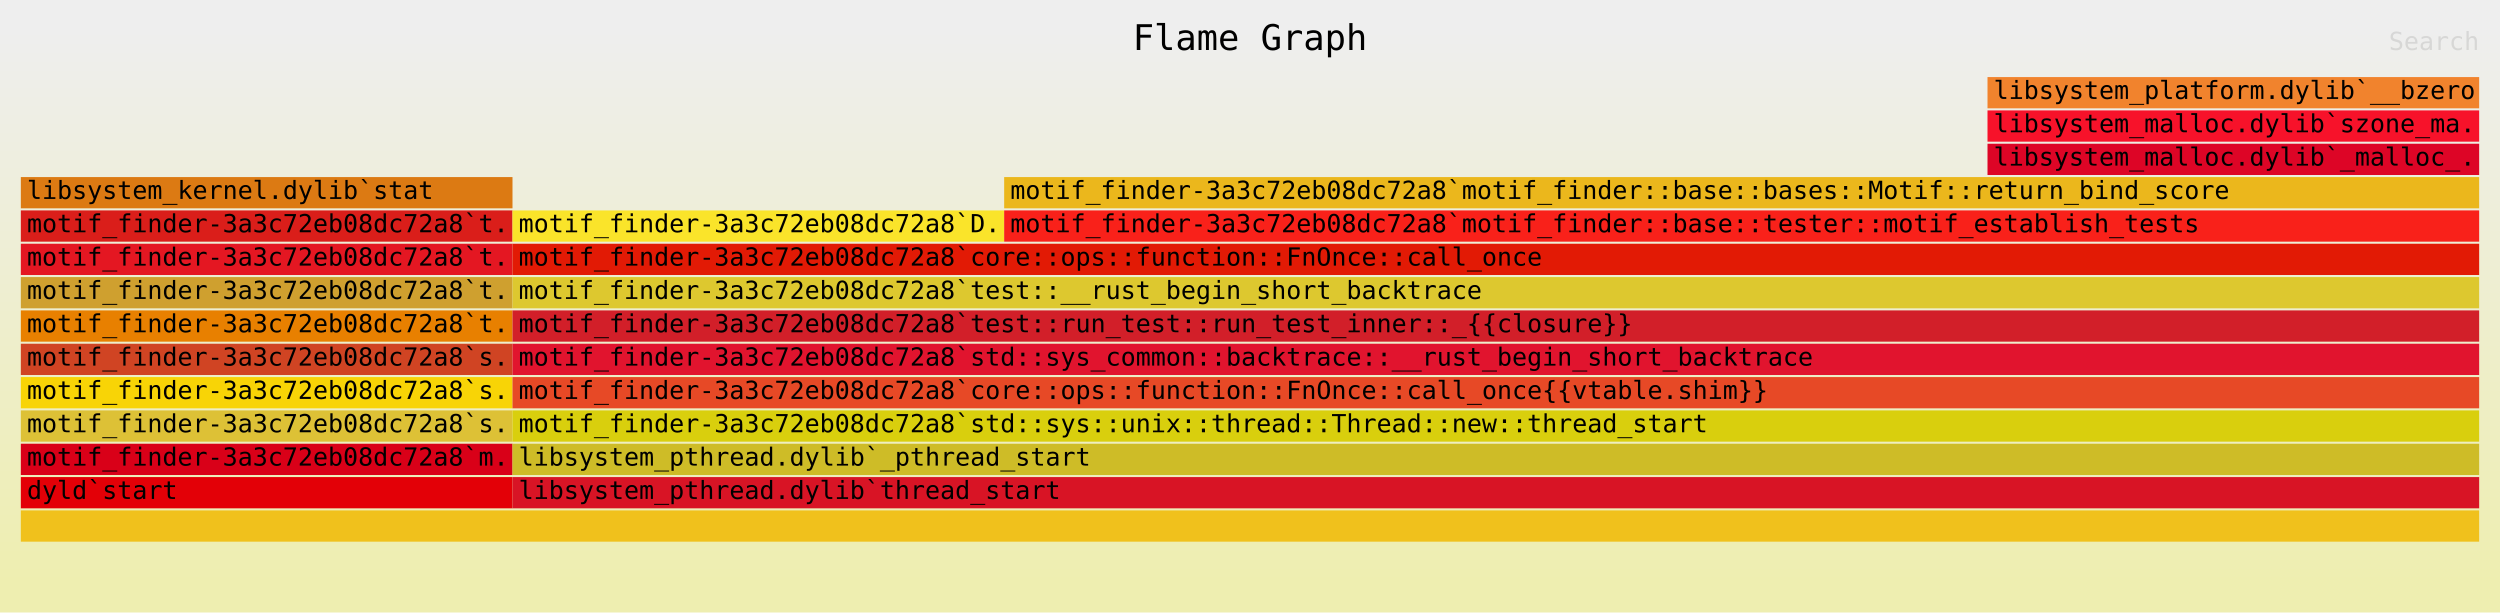
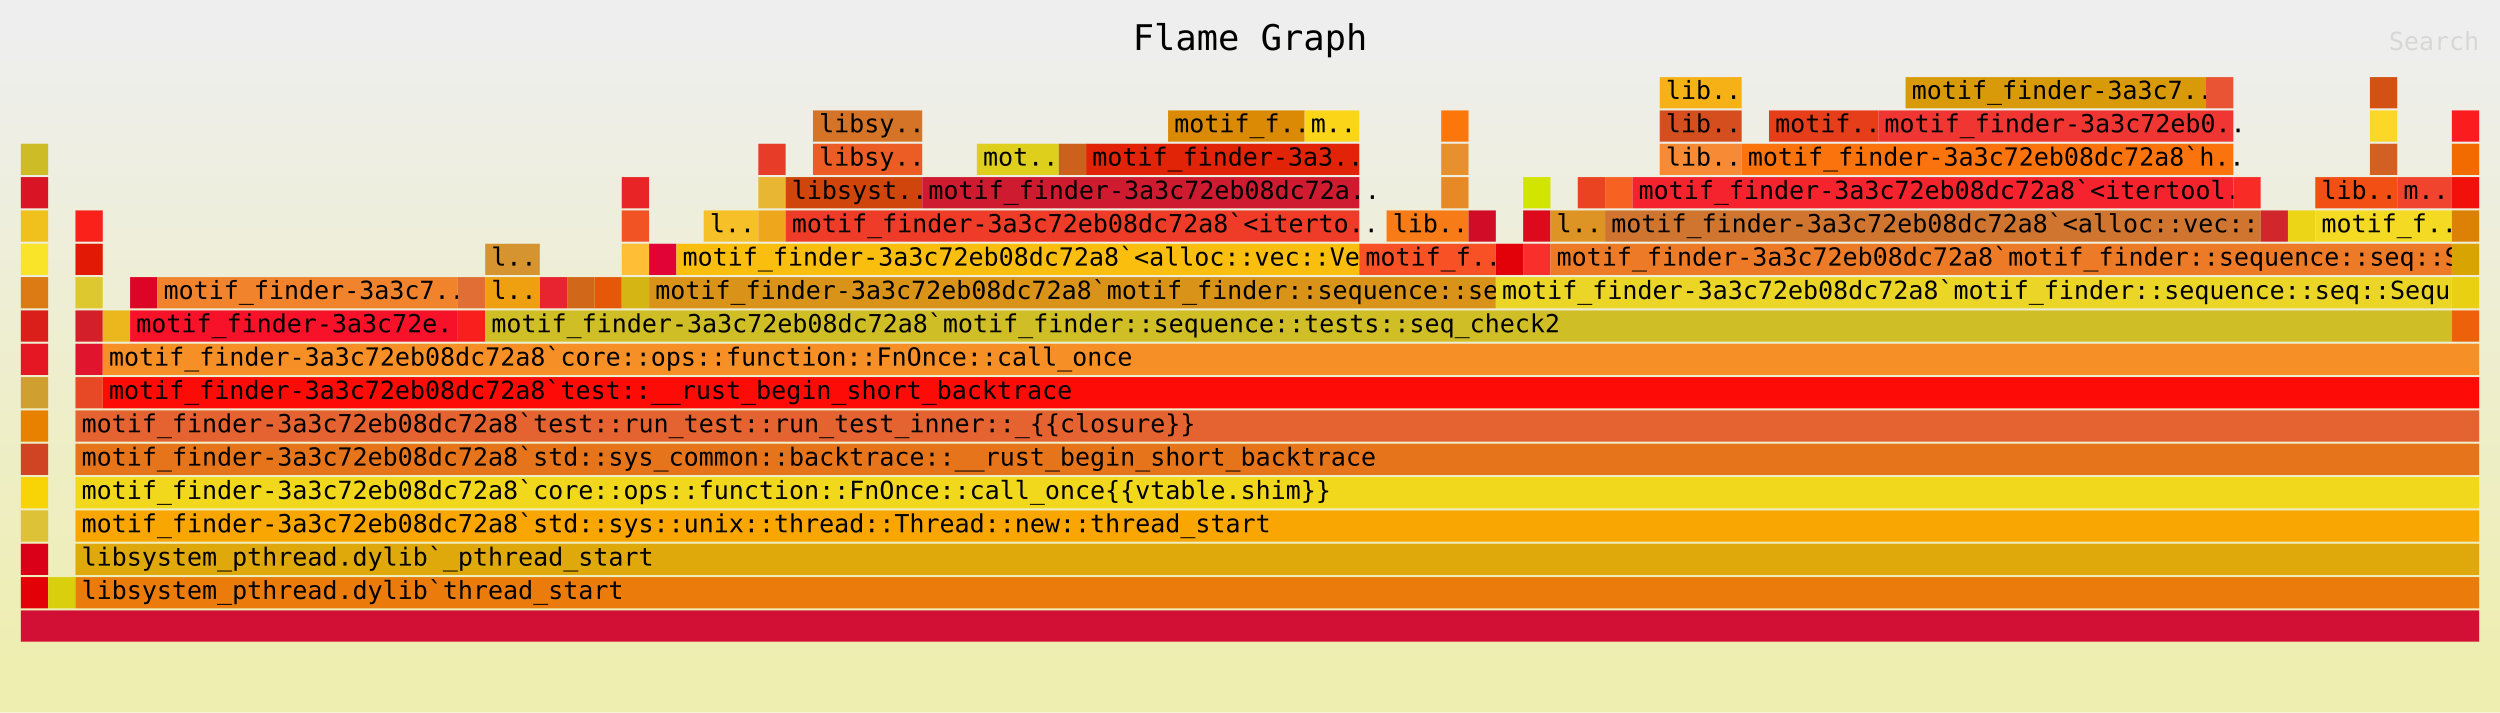
- <svg xmlns="http://www.w3.org/2000/svg" xmlns:ns1="http://github.com/jonhoo/inferno" version="1.1" width="1200" height="294" viewBox="0 0 1200 294">
+ <svg xmlns="http://www.w3.org/2000/svg" xmlns:ns1="http://github.com/jonhoo/inferno" version="1.1" width="1200" height="342" viewBox="0 0 1200 342">
  <defs>
    <linearGradient id="background" y1="0" y2="1" x1="0" x2="0">
      <stop stop-color="#eeeeee" offset="5%" />
      <stop stop-color="#eeeeb0" offset="95%" />
    </linearGradient>
  </defs>
  <style type="text/css">
text { font-family:monospace; font-size:12px }
#title { text-anchor:middle; font-size:17px; }
#matched { text-anchor:end; }
#search { text-anchor:end; opacity:0.1; cursor:pointer; }
#search:hover, #search.show { opacity:1; }
#subtitle { text-anchor:middle; font-color:rgb(160,160,160); }
#unzoom { cursor:pointer; }
#frames &gt; *:hover { stroke:black; stroke-width:0.5; cursor:pointer; }
.hide { display:none; }
.parent { opacity:0.5; }
</style>
-   <rect x="0" y="0" width="100%" height="294" fill="url(#background)" />
+   <rect x="0" y="0" width="100%" height="342" fill="url(#background)" />
  <text id="title" fill="rgb(0,0,0)" x="50%" y="24.00">Flame Graph</text>
-   <text id="details" fill="rgb(0,0,0)" x="10" y="277.00"> </text>
+   <text id="details" fill="rgb(0,0,0)" x="10" y="325.00"> </text>
  <text id="unzoom" class="hide" fill="rgb(0,0,0)" x="10" y="24.00">Reset Zoom</text>
  <text id="search" fill="rgb(0,0,0)" x="1190" y="24.00">Search</text>
-   <text id="matched" fill="rgb(0,0,0)" x="1190" y="277.00"> </text>
-   <svg id="frames" x="10" width="1180" total_samples="5">
-     <g>
-       <rect x="0%" y="229" width="20%" height="15" fill="rgb(227,0,7)" ns1:x="0" ns1:w="1" />
-       <text x="0.25%" y="239.50">dyld`start</text>
-     </g>
-     <g>
-       <rect x="0%" y="213" width="20%" height="15" fill="rgb(217,0,24)" ns1:x="0" ns1:w="1" />
-       <text x="0.25%" y="223.50">motif_finder-3a3c72eb08dc72a8`m..</text>
-     </g>
-     <g>
-       <rect x="0%" y="197" width="20%" height="15" fill="rgb(221,193,54)" ns1:x="0" ns1:w="1" />
-       <text x="0.25%" y="207.50">motif_finder-3a3c72eb08dc72a8`s..</text>
-     </g>
-     <g>
-       <rect x="0%" y="181" width="20%" height="15" fill="rgb(248,212,6)" ns1:x="0" ns1:w="1" />
-       <text x="0.25%" y="191.50">motif_finder-3a3c72eb08dc72a8`s..</text>
-     </g>
-     <g>
-       <rect x="0%" y="165" width="20%" height="15" fill="rgb(208,68,35)" ns1:x="0" ns1:w="1" />
-       <text x="0.25%" y="175.50">motif_finder-3a3c72eb08dc72a8`s..</text>
-     </g>
-     <g>
-       <rect x="0%" y="149" width="20%" height="15" fill="rgb(232,128,0)" ns1:x="0" ns1:w="1" />
-       <text x="0.25%" y="159.50">motif_finder-3a3c72eb08dc72a8`t..</text>
-     </g>
-     <g>
-       <rect x="0%" y="133" width="20%" height="15" fill="rgb(207,160,47)" ns1:x="0" ns1:w="1" />
-       <text x="0.25%" y="143.50">motif_finder-3a3c72eb08dc72a8`t..</text>
-     </g>
-     <g>
-       <rect x="0%" y="117" width="20%" height="15" fill="rgb(228,23,34)" ns1:x="0" ns1:w="1" />
-       <text x="0.25%" y="127.50">motif_finder-3a3c72eb08dc72a8`t..</text>
-     </g>
-     <g>
-       <rect x="0%" y="101" width="20%" height="15" fill="rgb(218,30,26)" ns1:x="0" ns1:w="1" />
-       <text x="0.25%" y="111.50">motif_finder-3a3c72eb08dc72a8`t..</text>
-     </g>
-     <g>
-       <rect x="0%" y="85" width="20%" height="15" fill="rgb(220,122,19)" ns1:x="0" ns1:w="1" />
-       <text x="0.25%" y="95.50">libsystem_kernel.dylib`stat</text>
-     </g>
-     <g>
-       <rect x="20%" y="101" width="20%" height="15" fill="rgb(250,228,42)" ns1:x="1" ns1:w="1" />
-       <text x="20.25%" y="111.50">motif_finder-3a3c72eb08dc72a8`D..</text>
-     </g>
-     <g>
-       <rect x="0%" y="245" width="100%" height="15" fill="rgb(240,193,28)" ns1:x="0" ns1:w="5" />
+   <text id="matched" fill="rgb(0,0,0)" x="1190" y="325.00"> </text>
+   <svg id="frames" x="10" width="1180" total_samples="90">
+     <g>
+       <rect x="0%" y="277" width="1.111%" height="15" fill="rgb(227,0,7)" ns1:x="0" ns1:w="1" />
+       <text x="0.25%" y="287.50" />
+     </g>
+     <g>
+       <rect x="0%" y="261" width="1.111%" height="15" fill="rgb(217,0,24)" ns1:x="0" ns1:w="1" />
+       <text x="0.25%" y="271.50" />
+     </g>
+     <g>
+       <rect x="0%" y="245" width="1.111%" height="15" fill="rgb(221,193,54)" ns1:x="0" ns1:w="1" />
      <text x="0.25%" y="255.50" />
    </g>
    <g>
-       <rect x="20%" y="229" width="80%" height="15" fill="rgb(216,20,37)" ns1:x="1" ns1:w="4" />
-       <text x="20.25%" y="239.50">libsystem_pthread.dylib`thread_start</text>
-     </g>
-     <g>
-       <rect x="20%" y="213" width="80%" height="15" fill="rgb(206,188,39)" ns1:x="1" ns1:w="4" />
-       <text x="20.25%" y="223.50">libsystem_pthread.dylib`_pthread_start</text>
-     </g>
-     <g>
-       <rect x="20%" y="197" width="80%" height="15" fill="rgb(217,207,13)" ns1:x="1" ns1:w="4" />
-       <text x="20.25%" y="207.50">motif_finder-3a3c72eb08dc72a8`std::sys::unix::thread::Thread::new::thread_start</text>
-     </g>
-     <g>
-       <rect x="20%" y="181" width="80%" height="15" fill="rgb(231,73,38)" ns1:x="1" ns1:w="4" />
-       <text x="20.25%" y="191.50">motif_finder-3a3c72eb08dc72a8`core::ops::function::FnOnce::call_once{{vtable.shim}}</text>
-     </g>
-     <g>
-       <rect x="20%" y="165" width="80%" height="15" fill="rgb(225,20,46)" ns1:x="1" ns1:w="4" />
-       <text x="20.25%" y="175.50">motif_finder-3a3c72eb08dc72a8`std::sys_common::backtrace::__rust_begin_short_backtrace</text>
-     </g>
-     <g>
-       <rect x="20%" y="149" width="80%" height="15" fill="rgb(210,31,41)" ns1:x="1" ns1:w="4" />
-       <text x="20.25%" y="159.50">motif_finder-3a3c72eb08dc72a8`test::run_test::run_test_inner::_{{closure}}</text>
-     </g>
-     <g>
-       <rect x="20%" y="133" width="80%" height="15" fill="rgb(221,200,47)" ns1:x="1" ns1:w="4" />
-       <text x="20.25%" y="143.50">motif_finder-3a3c72eb08dc72a8`test::__rust_begin_short_backtrace</text>
-     </g>
-     <g>
-       <rect x="20%" y="117" width="80%" height="15" fill="rgb(226,26,5)" ns1:x="1" ns1:w="4" />
-       <text x="20.25%" y="127.50">motif_finder-3a3c72eb08dc72a8`core::ops::function::FnOnce::call_once</text>
-     </g>
-     <g>
-       <rect x="40%" y="101" width="60%" height="15" fill="rgb(249,33,26)" ns1:x="2" ns1:w="3" />
-       <text x="40.25%" y="111.50">motif_finder-3a3c72eb08dc72a8`motif_finder::base::tester::motif_establish_tests</text>
-     </g>
-     <g>
-       <rect x="40%" y="85" width="60%" height="15" fill="rgb(235,183,28)" ns1:x="2" ns1:w="3" />
-       <text x="40.25%" y="95.50">motif_finder-3a3c72eb08dc72a8`motif_finder::base::bases::Motif::return_bind_score</text>
-     </g>
-     <g>
-       <rect x="80%" y="69" width="20%" height="15" fill="rgb(221,5,38)" ns1:x="4" ns1:w="1" />
-       <text x="80.25%" y="79.50">libsystem_malloc.dylib`_malloc_..</text>
-     </g>
-     <g>
-       <rect x="80%" y="53" width="20%" height="15" fill="rgb(247,18,42)" ns1:x="4" ns1:w="1" />
-       <text x="80.25%" y="63.50">libsystem_malloc.dylib`szone_ma..</text>
-     </g>
-     <g>
-       <rect x="80%" y="37" width="20%" height="15" fill="rgb(241,131,45)" ns1:x="4" ns1:w="1" />
-       <text x="80.25%" y="47.50">libsystem_platform.dylib`__bzero</text>
+       <rect x="0%" y="229" width="1.111%" height="15" fill="rgb(248,212,6)" ns1:x="0" ns1:w="1" />
+       <text x="0.25%" y="239.50" />
+     </g>
+     <g>
+       <rect x="0%" y="213" width="1.111%" height="15" fill="rgb(208,68,35)" ns1:x="0" ns1:w="1" />
+       <text x="0.25%" y="223.50" />
+     </g>
+     <g>
+       <rect x="0%" y="197" width="1.111%" height="15" fill="rgb(232,128,0)" ns1:x="0" ns1:w="1" />
+       <text x="0.25%" y="207.50" />
+     </g>
+     <g>
+       <rect x="0%" y="181" width="1.111%" height="15" fill="rgb(207,160,47)" ns1:x="0" ns1:w="1" />
+       <text x="0.25%" y="191.50" />
+     </g>
+     <g>
+       <rect x="0%" y="165" width="1.111%" height="15" fill="rgb(228,23,34)" ns1:x="0" ns1:w="1" />
+       <text x="0.25%" y="175.50" />
+     </g>
+     <g>
+       <rect x="0%" y="149" width="1.111%" height="15" fill="rgb(218,30,26)" ns1:x="0" ns1:w="1" />
+       <text x="0.25%" y="159.50" />
+     </g>
+     <g>
+       <rect x="0%" y="133" width="1.111%" height="15" fill="rgb(220,122,19)" ns1:x="0" ns1:w="1" />
+       <text x="0.25%" y="143.50" />
+     </g>
+     <g>
+       <rect x="0%" y="117" width="1.111%" height="15" fill="rgb(250,228,42)" ns1:x="0" ns1:w="1" />
+       <text x="0.25%" y="127.50" />
+     </g>
+     <g>
+       <rect x="0%" y="101" width="1.111%" height="15" fill="rgb(240,193,28)" ns1:x="0" ns1:w="1" />
+       <text x="0.25%" y="111.50" />
+     </g>
+     <g>
+       <rect x="0%" y="85" width="1.111%" height="15" fill="rgb(216,20,37)" ns1:x="0" ns1:w="1" />
+       <text x="0.25%" y="95.50" />
+     </g>
+     <g>
+       <rect x="0%" y="69" width="1.111%" height="15" fill="rgb(206,188,39)" ns1:x="0" ns1:w="1" />
+       <text x="0.25%" y="79.50" />
+     </g>
+     <g>
+       <rect x="1.111%" y="277" width="1.111%" height="15" fill="rgb(217,207,13)" ns1:x="1" ns1:w="1" />
+       <text x="1.361%" y="287.50" />
+     </g>
+     <g>
+       <rect x="2.222%" y="181" width="1.111%" height="15" fill="rgb(231,73,38)" ns1:x="2" ns1:w="1" />
+       <text x="2.472%" y="191.50" />
+     </g>
+     <g>
+       <rect x="2.222%" y="165" width="1.111%" height="15" fill="rgb(225,20,46)" ns1:x="2" ns1:w="1" />
+       <text x="2.472%" y="175.50" />
+     </g>
+     <g>
+       <rect x="2.222%" y="149" width="1.111%" height="15" fill="rgb(210,31,41)" ns1:x="2" ns1:w="1" />
+       <text x="2.472%" y="159.50" />
+     </g>
+     <g>
+       <rect x="2.222%" y="133" width="1.111%" height="15" fill="rgb(221,200,47)" ns1:x="2" ns1:w="1" />
+       <text x="2.472%" y="143.50" />
+     </g>
+     <g>
+       <rect x="2.222%" y="117" width="1.111%" height="15" fill="rgb(226,26,5)" ns1:x="2" ns1:w="1" />
+       <text x="2.472%" y="127.50" />
+     </g>
+     <g>
+       <rect x="2.222%" y="101" width="1.111%" height="15" fill="rgb(249,33,26)" ns1:x="2" ns1:w="1" />
+       <text x="2.472%" y="111.50" />
+     </g>
+     <g>
+       <rect x="3.333%" y="149" width="1.111%" height="15" fill="rgb(235,183,28)" ns1:x="3" ns1:w="1" />
+       <text x="3.583%" y="159.50" />
+     </g>
+     <g>
+       <rect x="4.444%" y="133" width="1.111%" height="15" fill="rgb(221,5,38)" ns1:x="4" ns1:w="1" />
+       <text x="4.694%" y="143.50" />
+     </g>
+     <g>
+       <rect x="4.444%" y="149" width="13.333%" height="15" fill="rgb(247,18,42)" ns1:x="4" ns1:w="12" />
+       <text x="4.694%" y="159.50">motif_finder-3a3c72e..</text>
+     </g>
+     <g>
+       <rect x="5.556%" y="133" width="12.222%" height="15" fill="rgb(241,131,45)" ns1:x="5" ns1:w="11" />
+       <text x="5.806%" y="143.50">motif_finder-3a3c7..</text>
+     </g>
+     <g>
+       <rect x="17.778%" y="149" width="1.111%" height="15" fill="rgb(249,31,29)" ns1:x="16" ns1:w="1" />
+       <text x="18.028%" y="159.50" />
+     </g>
+     <g>
+       <rect x="17.778%" y="133" width="1.111%" height="15" fill="rgb(225,111,53)" ns1:x="16" ns1:w="1" />
+       <text x="18.028%" y="143.50" />
+     </g>
+     <g>
+       <rect x="18.889%" y="133" width="2.222%" height="15" fill="rgb(238,160,17)" ns1:x="17" ns1:w="2" />
+       <text x="19.139%" y="143.50">l..</text>
+     </g>
+     <g>
+       <rect x="18.889%" y="117" width="2.222%" height="15" fill="rgb(214,148,48)" ns1:x="17" ns1:w="2" />
+       <text x="19.139%" y="127.50">l..</text>
+     </g>
+     <g>
+       <rect x="21.111%" y="133" width="1.111%" height="15" fill="rgb(232,36,49)" ns1:x="19" ns1:w="1" />
+       <text x="21.361%" y="143.50" />
+     </g>
+     <g>
+       <rect x="22.222%" y="133" width="1.111%" height="15" fill="rgb(209,103,24)" ns1:x="20" ns1:w="1" />
+       <text x="22.472%" y="143.50" />
+     </g>
+     <g>
+       <rect x="23.333%" y="133" width="1.111%" height="15" fill="rgb(229,88,8)" ns1:x="21" ns1:w="1" />
+       <text x="23.583%" y="143.50" />
+     </g>
+     <g>
+       <rect x="24.444%" y="133" width="1.111%" height="15" fill="rgb(213,181,19)" ns1:x="22" ns1:w="1" />
+       <text x="24.694%" y="143.50" />
+     </g>
+     <g>
+       <rect x="24.444%" y="117" width="1.111%" height="15" fill="rgb(254,191,54)" ns1:x="22" ns1:w="1" />
+       <text x="24.694%" y="127.50" />
+     </g>
+     <g>
+       <rect x="24.444%" y="101" width="1.111%" height="15" fill="rgb(241,83,37)" ns1:x="22" ns1:w="1" />
+       <text x="24.694%" y="111.50" />
+     </g>
+     <g>
+       <rect x="24.444%" y="85" width="1.111%" height="15" fill="rgb(233,36,39)" ns1:x="22" ns1:w="1" />
+       <text x="24.694%" y="95.50" />
+     </g>
+     <g>
+       <rect x="25.556%" y="117" width="1.111%" height="15" fill="rgb(226,3,54)" ns1:x="23" ns1:w="1" />
+       <text x="25.806%" y="127.50" />
+     </g>
+     <g>
+       <rect x="27.778%" y="101" width="2.222%" height="15" fill="rgb(245,192,40)" ns1:x="25" ns1:w="2" />
+       <text x="28.028%" y="111.50">l..</text>
+     </g>
+     <g>
+       <rect x="30%" y="101" width="1.111%" height="15" fill="rgb(238,167,29)" ns1:x="27" ns1:w="1" />
+       <text x="30.25%" y="111.50" />
+     </g>
+     <g>
+       <rect x="30%" y="85" width="1.111%" height="15" fill="rgb(232,182,51)" ns1:x="27" ns1:w="1" />
+       <text x="30.25%" y="95.50" />
+     </g>
+     <g>
+       <rect x="30%" y="69" width="1.111%" height="15" fill="rgb(231,60,39)" ns1:x="27" ns1:w="1" />
+       <text x="30.25%" y="79.50" />
+     </g>
+     <g>
+       <rect x="31.111%" y="85" width="5.556%" height="15" fill="rgb(208,69,12)" ns1:x="28" ns1:w="5" />
+       <text x="31.361%" y="95.50">libsyst..</text>
+     </g>
+     <g>
+       <rect x="32.222%" y="69" width="4.444%" height="15" fill="rgb(235,93,37)" ns1:x="29" ns1:w="4" />
+       <text x="32.472%" y="79.50">libsy..</text>
+     </g>
+     <g>
+       <rect x="32.222%" y="53" width="4.444%" height="15" fill="rgb(213,116,39)" ns1:x="29" ns1:w="4" />
+       <text x="32.472%" y="63.50">libsy..</text>
+     </g>
+     <g>
+       <rect x="38.889%" y="69" width="3.333%" height="15" fill="rgb(222,207,29)" ns1:x="35" ns1:w="3" />
+       <text x="39.139%" y="79.50">mot..</text>
+     </g>
+     <g>
+       <rect x="42.222%" y="69" width="1.111%" height="15" fill="rgb(206,96,30)" ns1:x="38" ns1:w="1" />
+       <text x="42.472%" y="79.50" />
+     </g>
+     <g>
+       <rect x="46.667%" y="53" width="5.556%" height="15" fill="rgb(218,138,4)" ns1:x="42" ns1:w="5" />
+       <text x="46.917%" y="63.50">motif_f..</text>
+     </g>
+     <g>
+       <rect x="26.667%" y="117" width="27.778%" height="15" fill="rgb(250,191,14)" ns1:x="24" ns1:w="25" />
+       <text x="26.917%" y="127.50">motif_finder-3a3c72eb08dc72a8`&lt;alloc::vec::Ve..</text>
+     </g>
+     <g>
+       <rect x="31.111%" y="101" width="23.333%" height="15" fill="rgb(239,60,40)" ns1:x="28" ns1:w="21" />
+       <text x="31.361%" y="111.50">motif_finder-3a3c72eb08dc72a8`&lt;iterto..</text>
+     </g>
+     <g>
+       <rect x="36.667%" y="85" width="17.778%" height="15" fill="rgb(206,27,48)" ns1:x="33" ns1:w="16" />
+       <text x="36.917%" y="95.50">motif_finder-3a3c72eb08dc72a..</text>
+     </g>
+     <g>
+       <rect x="43.333%" y="69" width="11.111%" height="15" fill="rgb(225,35,8)" ns1:x="39" ns1:w="10" />
+       <text x="43.583%" y="79.50">motif_finder-3a3..</text>
+     </g>
+     <g>
+       <rect x="52.222%" y="53" width="2.222%" height="15" fill="rgb(250,213,24)" ns1:x="47" ns1:w="2" />
+       <text x="52.472%" y="63.50">m..</text>
+     </g>
+     <g>
+       <rect x="55.556%" y="101" width="3.333%" height="15" fill="rgb(247,123,22)" ns1:x="50" ns1:w="3" />
+       <text x="55.806%" y="111.50">lib..</text>
+     </g>
+     <g>
+       <rect x="57.778%" y="85" width="1.111%" height="15" fill="rgb(231,138,38)" ns1:x="52" ns1:w="1" />
+       <text x="58.028%" y="95.50" />
+     </g>
+     <g>
+       <rect x="57.778%" y="69" width="1.111%" height="15" fill="rgb(231,145,46)" ns1:x="52" ns1:w="1" />
+       <text x="58.028%" y="79.50" />
+     </g>
+     <g>
+       <rect x="57.778%" y="53" width="1.111%" height="15" fill="rgb(251,118,11)" ns1:x="52" ns1:w="1" />
+       <text x="58.028%" y="63.50" />
+     </g>
+     <g>
+       <rect x="25.556%" y="133" width="34.444%" height="15" fill="rgb(217,147,25)" ns1:x="23" ns1:w="31" />
+       <text x="25.806%" y="143.50">motif_finder-3a3c72eb08dc72a8`motif_finder::sequence::se..</text>
+     </g>
+     <g>
+       <rect x="54.444%" y="117" width="5.556%" height="15" fill="rgb(247,81,37)" ns1:x="49" ns1:w="5" />
+       <text x="54.694%" y="127.50">motif_f..</text>
+     </g>
+     <g>
+       <rect x="58.889%" y="101" width="1.111%" height="15" fill="rgb(209,12,38)" ns1:x="53" ns1:w="1" />
+       <text x="59.139%" y="111.50" />
+     </g>
+     <g>
+       <rect x="60%" y="117" width="1.111%" height="15" fill="rgb(227,1,9)" ns1:x="54" ns1:w="1" />
+       <text x="60.25%" y="127.50" />
+     </g>
+     <g>
+       <rect x="61.111%" y="117" width="1.111%" height="15" fill="rgb(248,47,43)" ns1:x="55" ns1:w="1" />
+       <text x="61.361%" y="127.50" />
+     </g>
+     <g>
+       <rect x="61.111%" y="101" width="1.111%" height="15" fill="rgb(221,10,30)" ns1:x="55" ns1:w="1" />
+       <text x="61.361%" y="111.50" />
+     </g>
+     <g>
+       <rect x="61.111%" y="85" width="1.111%" height="15" fill="rgb(210,229,1)" ns1:x="55" ns1:w="1" />
+       <text x="61.361%" y="95.50" />
+     </g>
+     <g>
+       <rect x="62.222%" y="101" width="2.222%" height="15" fill="rgb(222,148,37)" ns1:x="56" ns1:w="2" />
+       <text x="62.472%" y="111.50">l..</text>
+     </g>
+     <g>
+       <rect x="63.333%" y="85" width="1.111%" height="15" fill="rgb(234,67,33)" ns1:x="57" ns1:w="1" />
+       <text x="63.583%" y="95.50" />
+     </g>
+     <g>
+       <rect x="64.444%" y="85" width="1.111%" height="15" fill="rgb(247,98,35)" ns1:x="58" ns1:w="1" />
+       <text x="64.694%" y="95.50" />
+     </g>
+     <g>
+       <rect x="66.667%" y="69" width="3.333%" height="15" fill="rgb(247,138,52)" ns1:x="60" ns1:w="3" />
+       <text x="66.917%" y="79.50">lib..</text>
+     </g>
+     <g>
+       <rect x="66.667%" y="53" width="3.333%" height="15" fill="rgb(213,79,30)" ns1:x="60" ns1:w="3" />
+       <text x="66.917%" y="63.50">lib..</text>
+     </g>
+     <g>
+       <rect x="66.667%" y="37" width="3.333%" height="15" fill="rgb(246,177,23)" ns1:x="60" ns1:w="3" />
+       <text x="66.917%" y="47.50">lib..</text>
+     </g>
+     <g>
+       <rect x="71.111%" y="53" width="4.444%" height="15" fill="rgb(230,62,27)" ns1:x="64" ns1:w="4" />
+       <text x="71.361%" y="63.50">motif..</text>
+     </g>
+     <g>
+       <rect x="76.667%" y="37" width="12.222%" height="15" fill="rgb(216,154,8)" ns1:x="69" ns1:w="11" />
+       <text x="76.917%" y="47.50">motif_finder-3a3c7..</text>
+     </g>
+     <g>
+       <rect x="65.556%" y="85" width="24.444%" height="15" fill="rgb(244,35,45)" ns1:x="59" ns1:w="22" />
+       <text x="65.806%" y="95.50">motif_finder-3a3c72eb08dc72a8`&lt;itertool..</text>
+     </g>
+     <g>
+       <rect x="70%" y="69" width="20%" height="15" fill="rgb(251,115,12)" ns1:x="63" ns1:w="18" />
+       <text x="70.25%" y="79.50">motif_finder-3a3c72eb08dc72a8`h..</text>
+     </g>
+     <g>
+       <rect x="75.556%" y="53" width="14.444%" height="15" fill="rgb(240,54,50)" ns1:x="68" ns1:w="13" />
+       <text x="75.806%" y="63.50">motif_finder-3a3c72eb0..</text>
+     </g>
+     <g>
+       <rect x="88.889%" y="37" width="1.111%" height="15" fill="rgb(233,84,52)" ns1:x="80" ns1:w="1" />
+       <text x="89.139%" y="47.50" />
+     </g>
+     <g>
+       <rect x="64.444%" y="101" width="26.667%" height="15" fill="rgb(207,117,47)" ns1:x="58" ns1:w="24" />
+       <text x="64.694%" y="111.50">motif_finder-3a3c72eb08dc72a8`&lt;alloc::vec::..</text>
+     </g>
+     <g>
+       <rect x="90%" y="85" width="1.111%" height="15" fill="rgb(249,43,39)" ns1:x="81" ns1:w="1" />
+       <text x="90.25%" y="95.50" />
+     </g>
+     <g>
+       <rect x="91.111%" y="101" width="1.111%" height="15" fill="rgb(209,38,44)" ns1:x="82" ns1:w="1" />
+       <text x="91.361%" y="111.50" />
+     </g>
+     <g>
+       <rect x="92.222%" y="101" width="1.111%" height="15" fill="rgb(236,212,23)" ns1:x="83" ns1:w="1" />
+       <text x="92.472%" y="111.50" />
+     </g>
+     <g>
+       <rect x="93.333%" y="85" width="3.333%" height="15" fill="rgb(242,79,21)" ns1:x="84" ns1:w="3" />
+       <text x="93.583%" y="95.50">lib..</text>
+     </g>
+     <g>
+       <rect x="95.556%" y="69" width="1.111%" height="15" fill="rgb(211,96,35)" ns1:x="86" ns1:w="1" />
+       <text x="95.806%" y="79.50" />
+     </g>
+     <g>
+       <rect x="95.556%" y="53" width="1.111%" height="15" fill="rgb(253,215,40)" ns1:x="86" ns1:w="1" />
+       <text x="95.806%" y="63.50" />
+     </g>
+     <g>
+       <rect x="95.556%" y="37" width="1.111%" height="15" fill="rgb(211,81,21)" ns1:x="86" ns1:w="1" />
+       <text x="95.806%" y="47.50" />
+     </g>
+     <g>
+       <rect x="18.889%" y="149" width="80%" height="15" fill="rgb(208,190,38)" ns1:x="17" ns1:w="72" />
+       <text x="19.139%" y="159.50">motif_finder-3a3c72eb08dc72a8`motif_finder::sequence::tests::seq_check2</text>
+     </g>
+     <g>
+       <rect x="60%" y="133" width="38.889%" height="15" fill="rgb(235,213,38)" ns1:x="54" ns1:w="35" />
+       <text x="60.25%" y="143.50">motif_finder-3a3c72eb08dc72a8`motif_finder::sequence::seq::Sequ..</text>
+     </g>
+     <g>
+       <rect x="62.222%" y="117" width="36.667%" height="15" fill="rgb(237,122,38)" ns1:x="56" ns1:w="33" />
+       <text x="62.472%" y="127.50">motif_finder-3a3c72eb08dc72a8`motif_finder::sequence::seq::S..</text>
+     </g>
+     <g>
+       <rect x="93.333%" y="101" width="5.556%" height="15" fill="rgb(244,218,35)" ns1:x="84" ns1:w="5" />
+       <text x="93.583%" y="111.50">motif_f..</text>
+     </g>
+     <g>
+       <rect x="96.667%" y="85" width="2.222%" height="15" fill="rgb(240,68,47)" ns1:x="87" ns1:w="2" />
+       <text x="96.917%" y="95.50">m..</text>
+     </g>
+     <g>
+       <rect x="0%" y="293" width="100%" height="15" fill="rgb(210,16,53)" ns1:x="0" ns1:w="90" />
+       <text x="0.25%" y="303.50" />
+     </g>
+     <g>
+       <rect x="2.222%" y="277" width="97.778%" height="15" fill="rgb(235,124,12)" ns1:x="2" ns1:w="88" />
+       <text x="2.472%" y="287.50">libsystem_pthread.dylib`thread_start</text>
+     </g>
+     <g>
+       <rect x="2.222%" y="261" width="97.778%" height="15" fill="rgb(224,169,11)" ns1:x="2" ns1:w="88" />
+       <text x="2.472%" y="271.50">libsystem_pthread.dylib`_pthread_start</text>
+     </g>
+     <g>
+       <rect x="2.222%" y="245" width="97.778%" height="15" fill="rgb(250,166,2)" ns1:x="2" ns1:w="88" />
+       <text x="2.472%" y="255.50">motif_finder-3a3c72eb08dc72a8`std::sys::unix::thread::Thread::new::thread_start</text>
+     </g>
+     <g>
+       <rect x="2.222%" y="229" width="97.778%" height="15" fill="rgb(242,216,29)" ns1:x="2" ns1:w="88" />
+       <text x="2.472%" y="239.50">motif_finder-3a3c72eb08dc72a8`core::ops::function::FnOnce::call_once{{vtable.shim}}</text>
+     </g>
+     <g>
+       <rect x="2.222%" y="213" width="97.778%" height="15" fill="rgb(230,116,27)" ns1:x="2" ns1:w="88" />
+       <text x="2.472%" y="223.50">motif_finder-3a3c72eb08dc72a8`std::sys_common::backtrace::__rust_begin_short_backtrace</text>
+     </g>
+     <g>
+       <rect x="2.222%" y="197" width="97.778%" height="15" fill="rgb(228,99,48)" ns1:x="2" ns1:w="88" />
+       <text x="2.472%" y="207.50">motif_finder-3a3c72eb08dc72a8`test::run_test::run_test_inner::_{{closure}}</text>
+     </g>
+     <g>
+       <rect x="3.333%" y="181" width="96.667%" height="15" fill="rgb(253,11,6)" ns1:x="3" ns1:w="87" />
+       <text x="3.583%" y="191.50">motif_finder-3a3c72eb08dc72a8`test::__rust_begin_short_backtrace</text>
+     </g>
+     <g>
+       <rect x="3.333%" y="165" width="96.667%" height="15" fill="rgb(247,143,39)" ns1:x="3" ns1:w="87" />
+       <text x="3.583%" y="175.50">motif_finder-3a3c72eb08dc72a8`core::ops::function::FnOnce::call_once</text>
+     </g>
+     <g>
+       <rect x="98.889%" y="149" width="1.111%" height="15" fill="rgb(236,97,10)" ns1:x="89" ns1:w="1" />
+       <text x="99.139%" y="159.50" />
+     </g>
+     <g>
+       <rect x="98.889%" y="133" width="1.111%" height="15" fill="rgb(233,208,19)" ns1:x="89" ns1:w="1" />
+       <text x="99.139%" y="143.50" />
+     </g>
+     <g>
+       <rect x="98.889%" y="117" width="1.111%" height="15" fill="rgb(216,164,2)" ns1:x="89" ns1:w="1" />
+       <text x="99.139%" y="127.50" />
+     </g>
+     <g>
+       <rect x="98.889%" y="101" width="1.111%" height="15" fill="rgb(220,129,5)" ns1:x="89" ns1:w="1" />
+       <text x="99.139%" y="111.50" />
+     </g>
+     <g>
+       <rect x="98.889%" y="85" width="1.111%" height="15" fill="rgb(242,17,10)" ns1:x="89" ns1:w="1" />
+       <text x="99.139%" y="95.50" />
+     </g>
+     <g>
+       <rect x="98.889%" y="69" width="1.111%" height="15" fill="rgb(242,107,0)" ns1:x="89" ns1:w="1" />
+       <text x="99.139%" y="79.50" />
+     </g>
+     <g>
+       <rect x="98.889%" y="53" width="1.111%" height="15" fill="rgb(251,28,31)" ns1:x="89" ns1:w="1" />
+       <text x="99.139%" y="63.50" />
    </g>
  </svg>
</svg>
